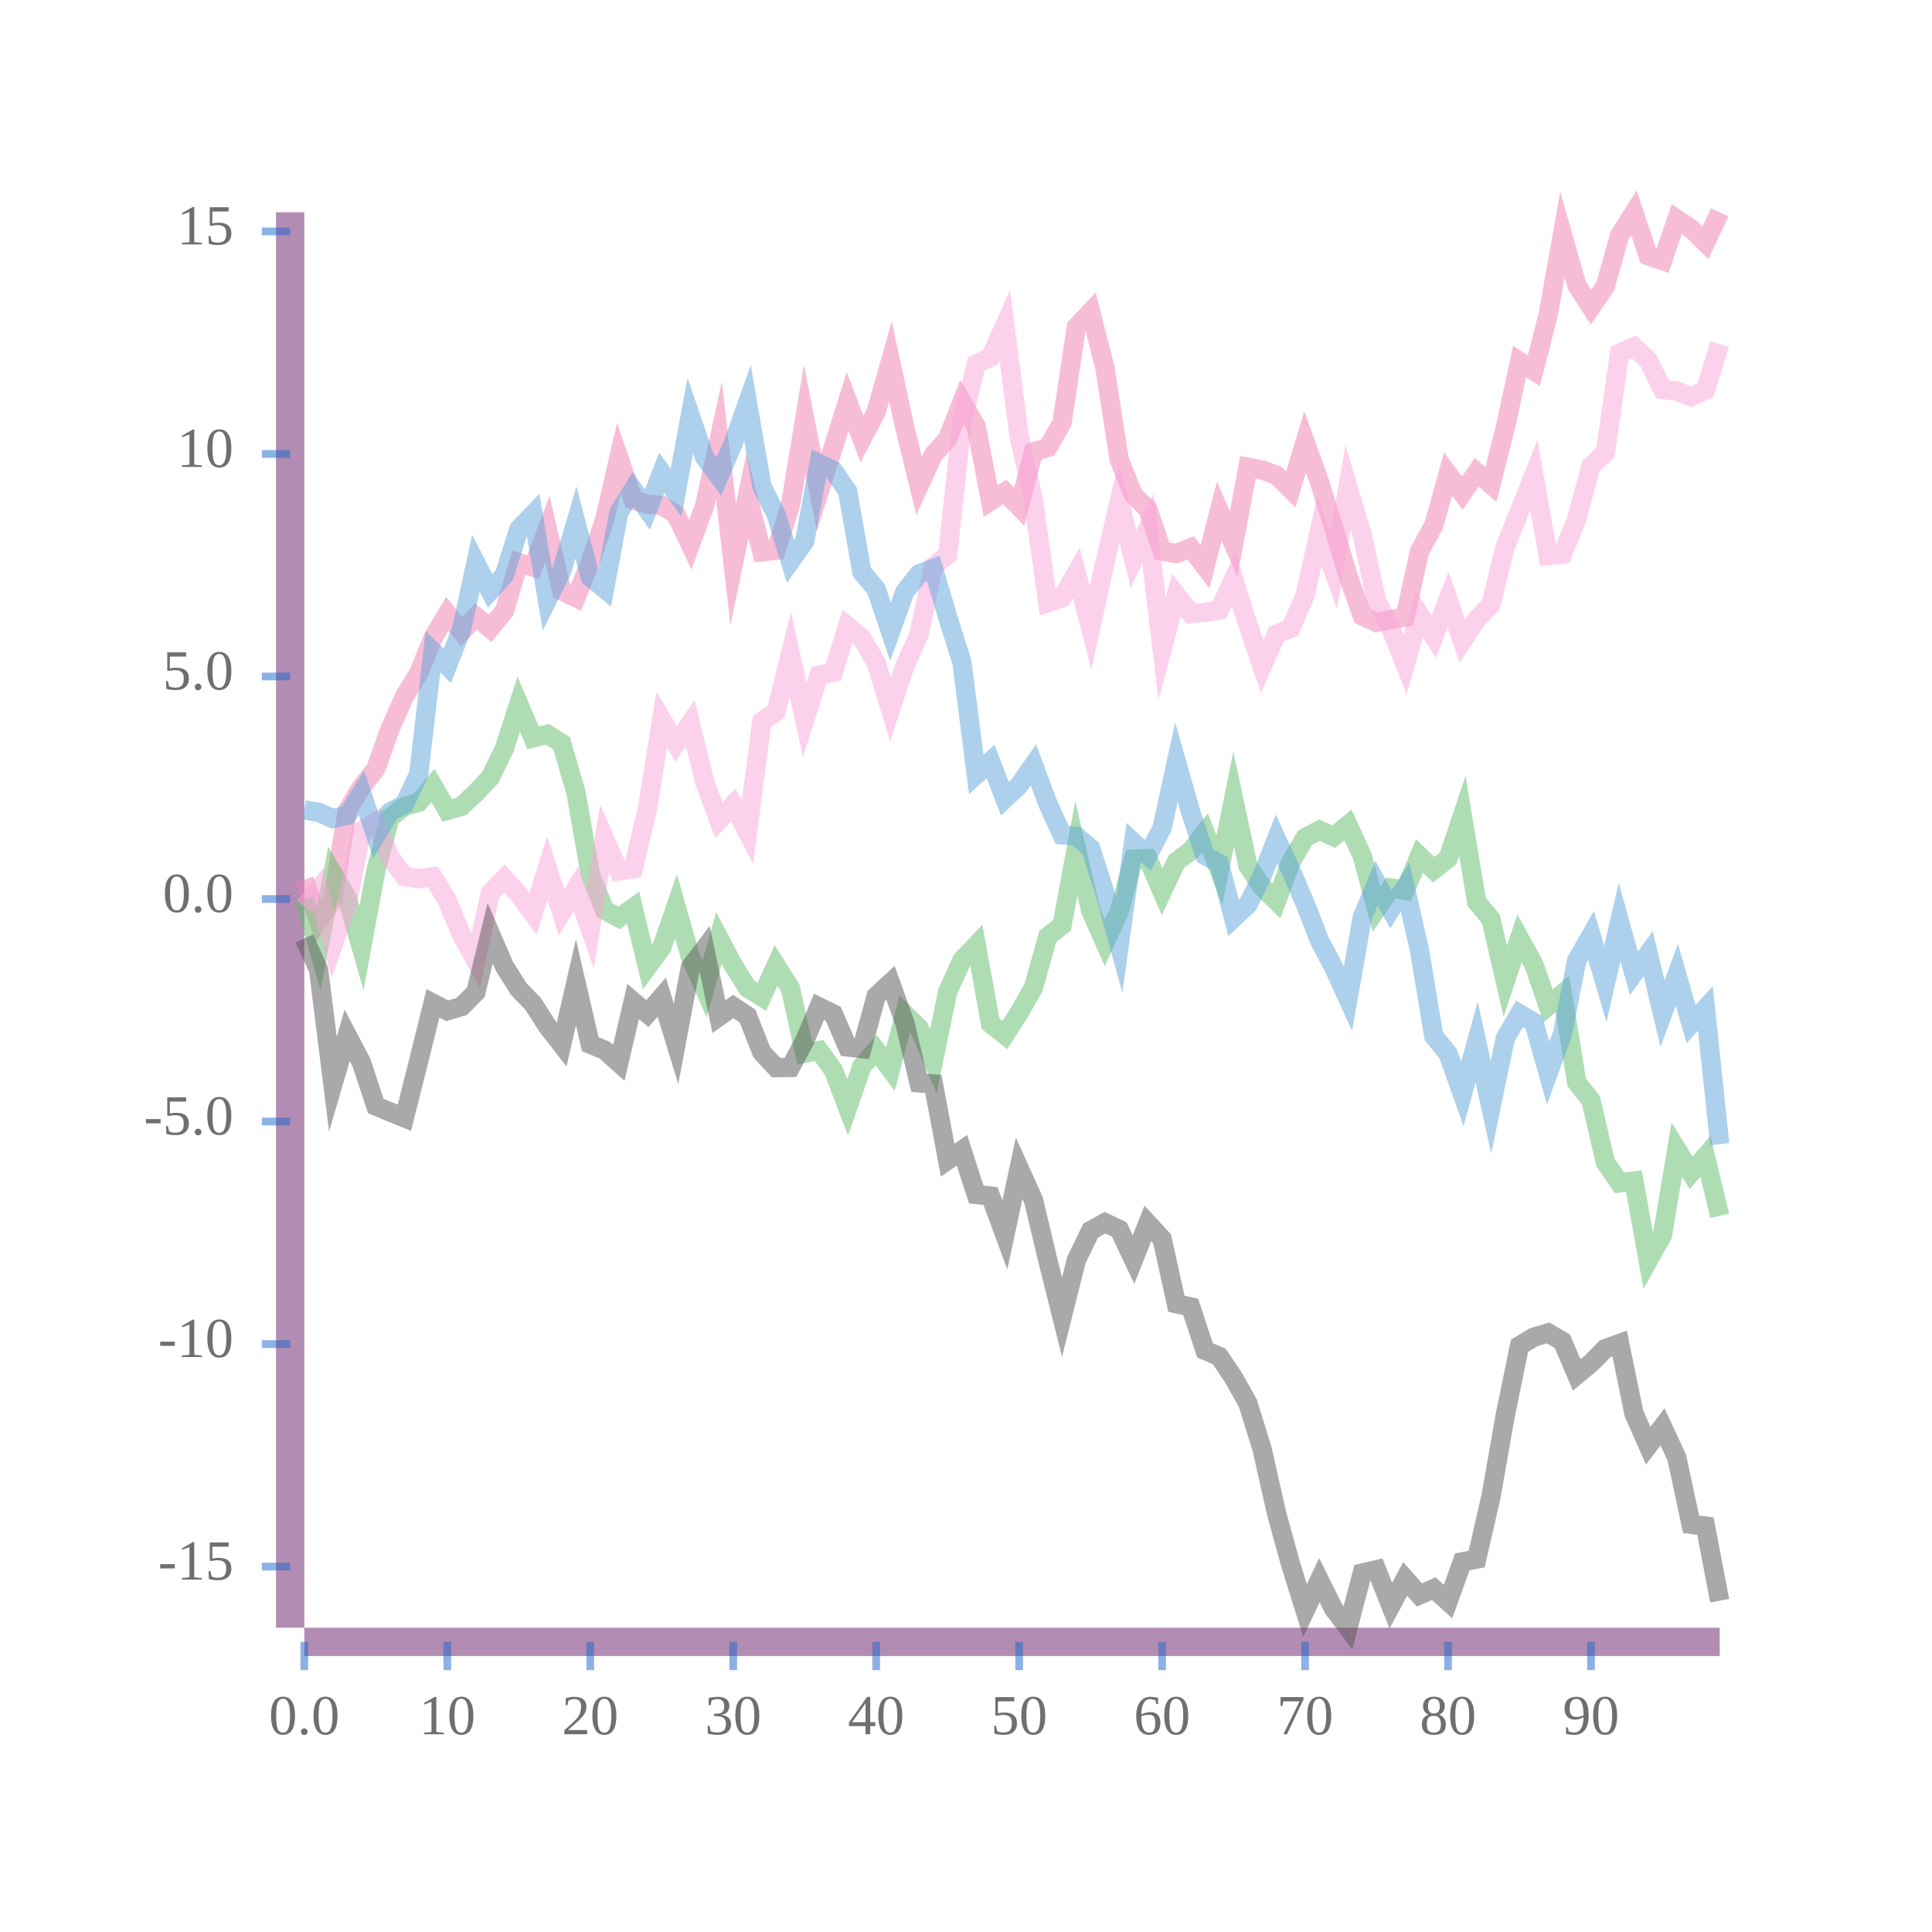
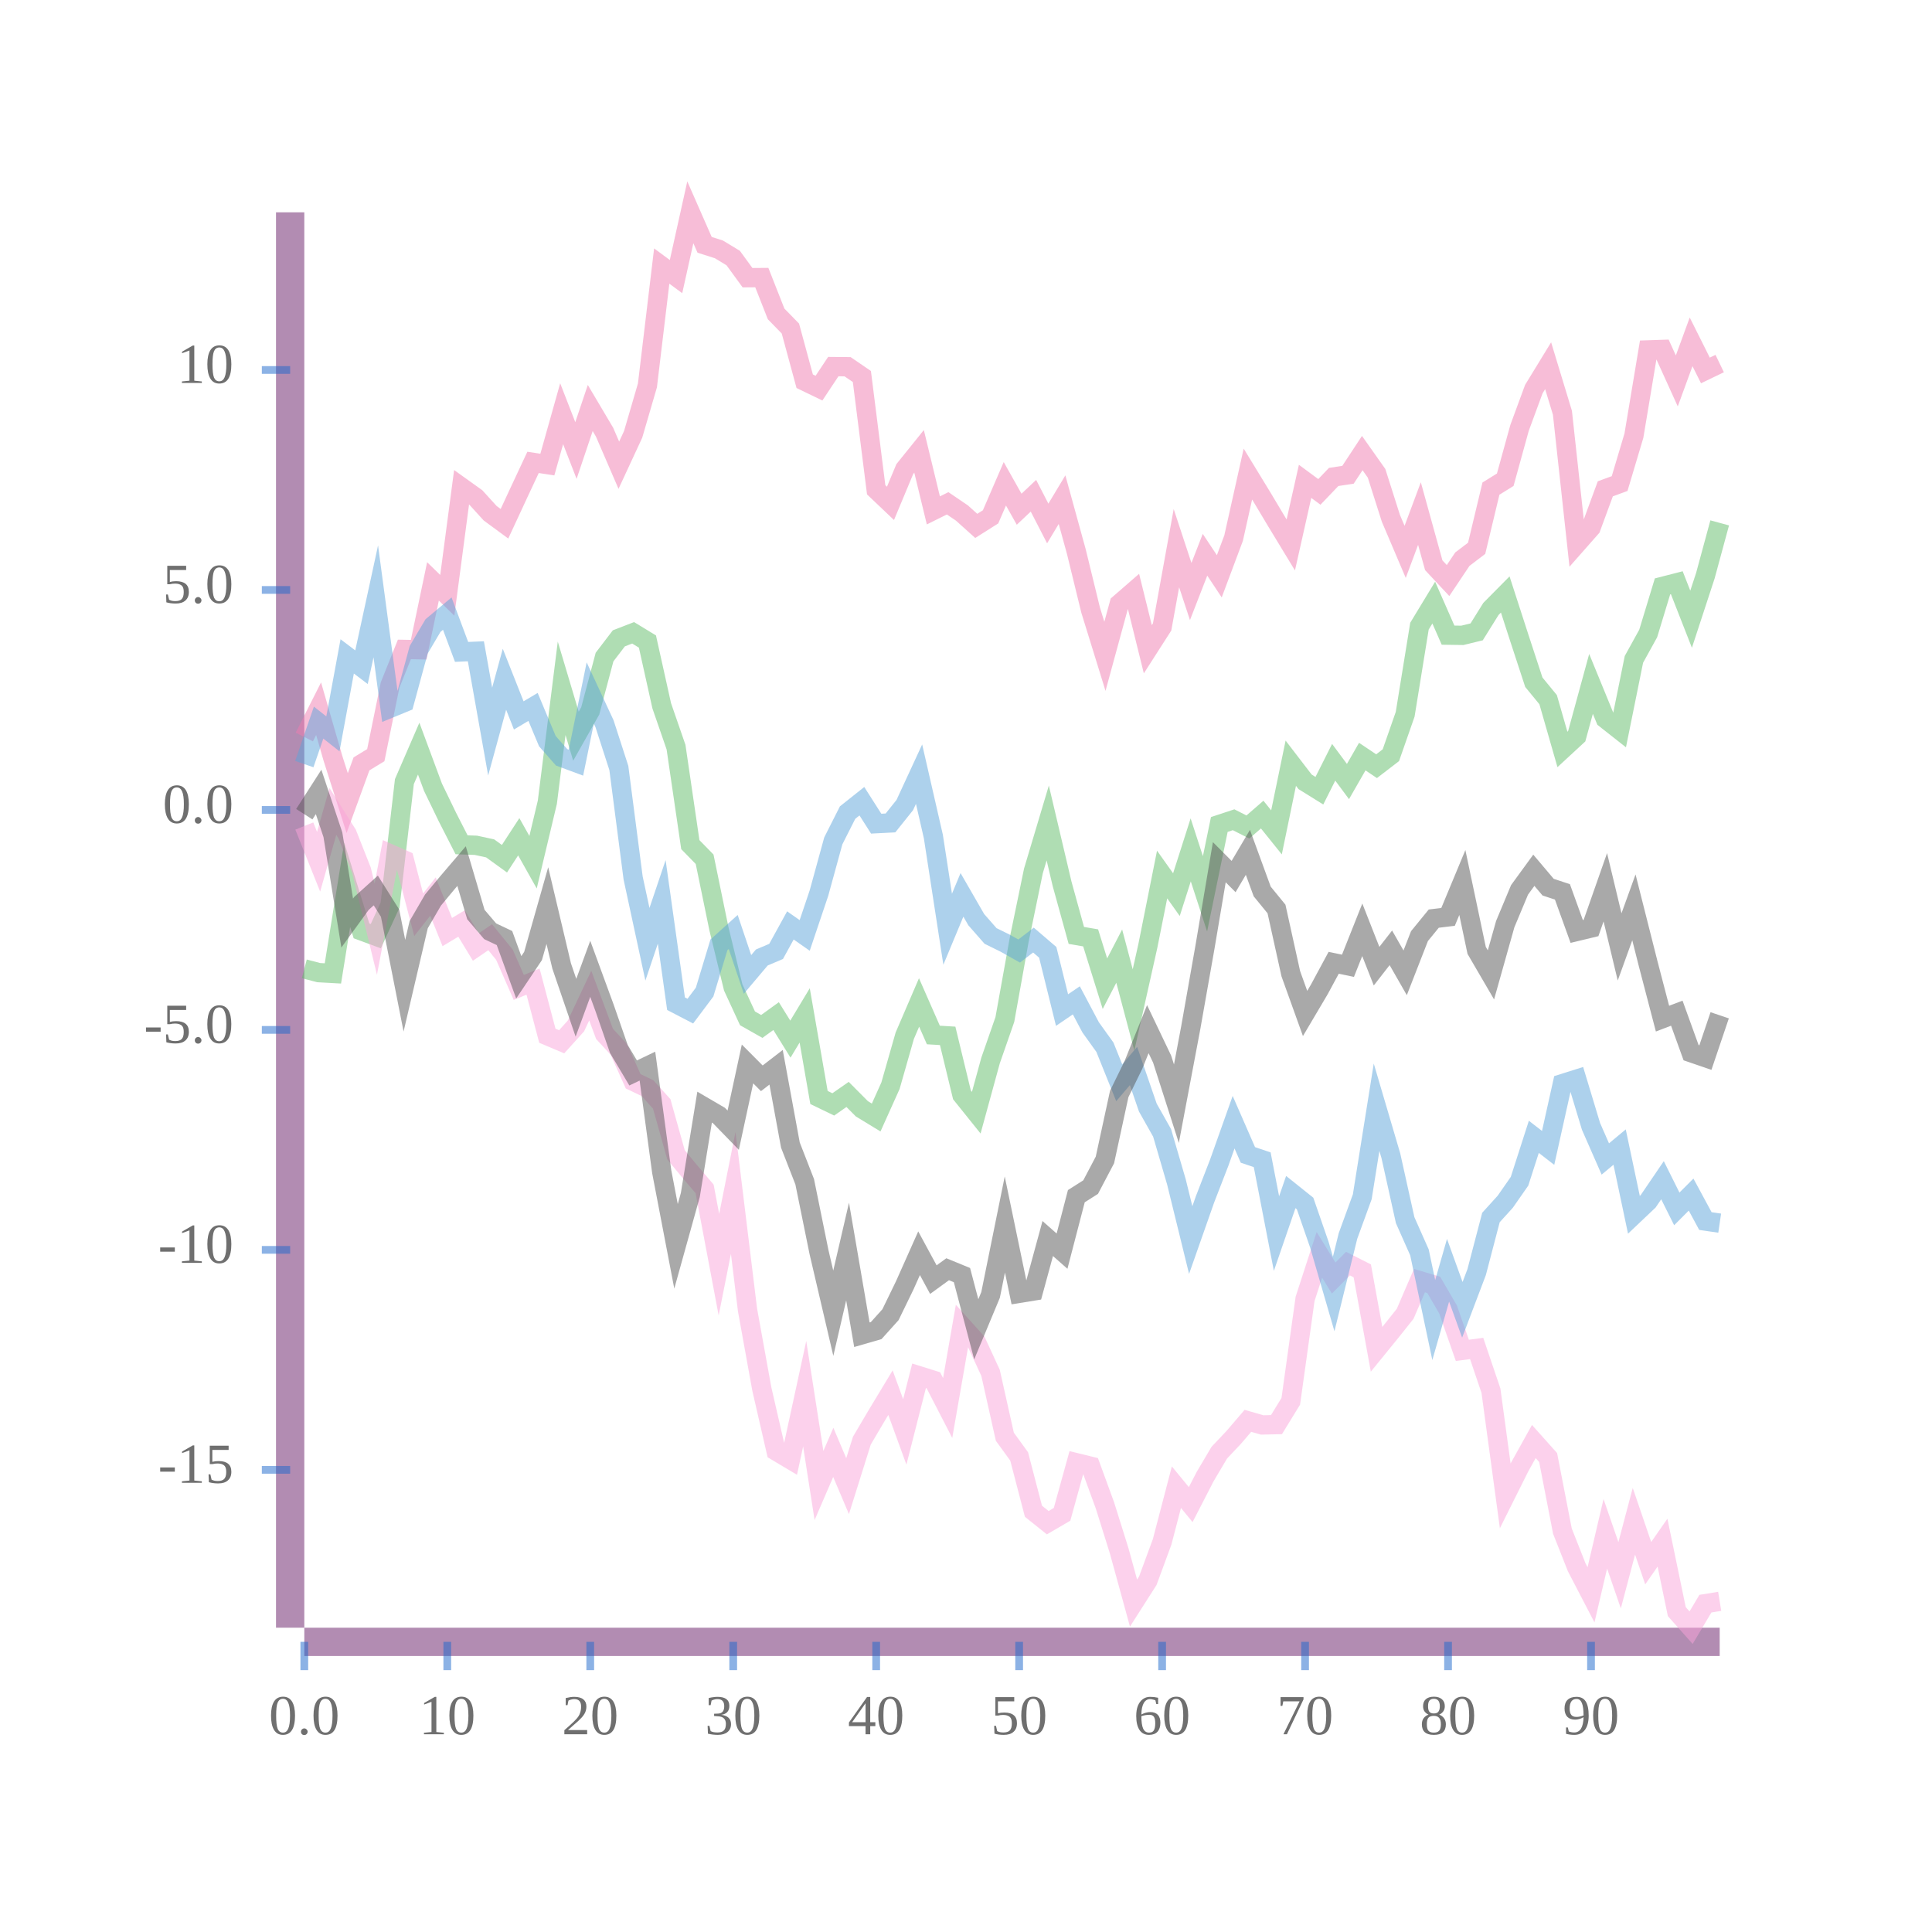
<svg xmlns="http://www.w3.org/2000/svg" height="200" stroke-opacity="1" viewBox="0 0 200 200" font-size="1" width="200" stroke="rgb(0,0,0)" version="1.1">
  <defs />
  <g stroke-linejoin="miter" stroke-opacity="0.0" fill-opacity="0.5" stroke="rgb(0,0,0)" stroke-width="0.0" fill="rgb(102,26,102)" stroke-linecap="butt" stroke-miterlimit="10.0">
    <path d="M 31.502,168.498 l -0,-146.52 h -2.93 l -0,146.52 Z" />
  </g>
  <g stroke-linejoin="miter" stroke-opacity="1.0" fill-opacity="0.7" font-size="5.861px" stroke="rgb(0,0,0)" stroke-width="0.8" fill="rgb(51,51,51)" stroke-linecap="butt" stroke-miterlimit="10.0">
-     <text dominant-baseline="middle" transform="matrix(1,0,0,1,24.1758,23.9578)" stroke="none" text-anchor="end">15</text>
+     <text dominant-baseline="middle" transform="matrix(1,0,0,1,24.1758,38.2997)" stroke="none" text-anchor="end">10</text>
  </g>
  <g stroke-linejoin="miter" stroke-opacity="0.5" fill-opacity="0.0" stroke="rgb(26,102,204)" stroke-width="0.8" fill="rgb(0,0,0)" stroke-linecap="butt" stroke-miterlimit="10.0">
-     <path d="M 27.106,23.958 h 2.93 " />
+     <path d="M 27.106,38.3 h 2.93 " />
  </g>
  <g stroke-linejoin="miter" stroke-opacity="1.0" fill-opacity="0.7" font-size="5.861px" stroke="rgb(0,0,0)" stroke-width="0.8" fill="rgb(51,51,51)" stroke-linecap="butt" stroke-miterlimit="10.0">
-     <text dominant-baseline="middle" transform="matrix(1,0,0,1,24.1758,46.9936)" stroke="none" text-anchor="end">10</text>
+     <text dominant-baseline="middle" transform="matrix(1,0,0,1,24.1758,61.0711)" stroke="none" text-anchor="end">5.0</text>
  </g>
  <g stroke-linejoin="miter" stroke-opacity="0.5" fill-opacity="0.0" stroke="rgb(26,102,204)" stroke-width="0.8" fill="rgb(0,0,0)" stroke-linecap="butt" stroke-miterlimit="10.0">
-     <path d="M 27.106,46.994 h 2.93 " />
+     <path d="M 27.106,61.071 h 2.93 " />
  </g>
  <g stroke-linejoin="miter" stroke-opacity="1.0" fill-opacity="0.7" font-size="5.861px" stroke="rgb(0,0,0)" stroke-width="0.8" fill="rgb(51,51,51)" stroke-linecap="butt" stroke-miterlimit="10.0">
-     <text dominant-baseline="middle" transform="matrix(1,0,0,1,24.1758,70.0295)" stroke="none" text-anchor="end">5.0</text>
+     <text dominant-baseline="middle" transform="matrix(1,0,0,1,24.1758,83.8425)" stroke="none" text-anchor="end">0.0</text>
  </g>
  <g stroke-linejoin="miter" stroke-opacity="0.5" fill-opacity="0.0" stroke="rgb(26,102,204)" stroke-width="0.8" fill="rgb(0,0,0)" stroke-linecap="butt" stroke-miterlimit="10.0">
-     <path d="M 27.106,70.029 h 2.93 " />
+     <path d="M 27.106,83.843 h 2.93 " />
  </g>
  <g stroke-linejoin="miter" stroke-opacity="1.0" fill-opacity="0.7" font-size="5.861px" stroke="rgb(0,0,0)" stroke-width="0.8" fill="rgb(51,51,51)" stroke-linecap="butt" stroke-miterlimit="10.0">
-     <text dominant-baseline="middle" transform="matrix(1,0,0,1,24.1758,93.0653)" stroke="none" text-anchor="end">0.0</text>
+     <text dominant-baseline="middle" transform="matrix(1,0,0,1,24.1758,106.614)" stroke="none" text-anchor="end">-5.0</text>
  </g>
  <g stroke-linejoin="miter" stroke-opacity="0.5" fill-opacity="0.0" stroke="rgb(26,102,204)" stroke-width="0.8" fill="rgb(0,0,0)" stroke-linecap="butt" stroke-miterlimit="10.0">
-     <path d="M 27.106,93.065 h 2.93 " />
+     <path d="M 27.106,106.614 h 2.93 " />
  </g>
  <g stroke-linejoin="miter" stroke-opacity="1.0" fill-opacity="0.7" font-size="5.861px" stroke="rgb(0,0,0)" stroke-width="0.8" fill="rgb(51,51,51)" stroke-linecap="butt" stroke-miterlimit="10.0">
-     <text dominant-baseline="middle" transform="matrix(1,0,0,1,24.1758,116.1011)" stroke="none" text-anchor="end">-5.0</text>
+     <text dominant-baseline="middle" transform="matrix(1,0,0,1,24.1758,129.3854)" stroke="none" text-anchor="end">-10</text>
  </g>
  <g stroke-linejoin="miter" stroke-opacity="0.5" fill-opacity="0.0" stroke="rgb(26,102,204)" stroke-width="0.8" fill="rgb(0,0,0)" stroke-linecap="butt" stroke-miterlimit="10.0">
-     <path d="M 27.106,116.101 h 2.93 " />
+     <path d="M 27.106,129.385 h 2.93 " />
  </g>
  <g stroke-linejoin="miter" stroke-opacity="1.0" fill-opacity="0.7" font-size="5.861px" stroke="rgb(0,0,0)" stroke-width="0.8" fill="rgb(51,51,51)" stroke-linecap="butt" stroke-miterlimit="10.0">
-     <text dominant-baseline="middle" transform="matrix(1,0,0,1,24.1758,139.1369)" stroke="none" text-anchor="end">-10</text>
+     <text dominant-baseline="middle" transform="matrix(1,0,0,1,24.1758,152.1568)" stroke="none" text-anchor="end">-15</text>
  </g>
  <g stroke-linejoin="miter" stroke-opacity="0.5" fill-opacity="0.0" stroke="rgb(26,102,204)" stroke-width="0.8" fill="rgb(0,0,0)" stroke-linecap="butt" stroke-miterlimit="10.0">
-     <path d="M 27.106,139.137 h 2.93 " />
-   </g>
-   <g stroke-linejoin="miter" stroke-opacity="1.0" fill-opacity="0.7" font-size="5.861px" stroke="rgb(0,0,0)" stroke-width="0.8" fill="rgb(51,51,51)" stroke-linecap="butt" stroke-miterlimit="10.0">
-     <text dominant-baseline="middle" transform="matrix(1,0,0,1,24.1758,162.1727)" stroke="none" text-anchor="end">-15</text>
-   </g>
-   <g stroke-linejoin="miter" stroke-opacity="0.5" fill-opacity="0.0" stroke="rgb(26,102,204)" stroke-width="0.8" fill="rgb(0,0,0)" stroke-linecap="butt" stroke-miterlimit="10.0">
-     <path d="M 27.106,162.173 h 2.93 " />
+     <path d="M 27.106,152.157 h 2.93 " />
  </g>
  <g stroke-linejoin="miter" stroke-opacity="0.0" fill-opacity="0.5" stroke="rgb(0,0,0)" stroke-width="0.0" fill="rgb(102,26,102)" stroke-linecap="butt" stroke-miterlimit="10.0">
    <path d="M 178.022,171.429 l -0,-2.93 h -146.52 l -0,2.93 Z" />
  </g>
  <g stroke-linejoin="miter" stroke-opacity="1.0" fill-opacity="0.7" font-size="5.861px" stroke="rgb(0,0,0)" stroke-width="0.8" fill="rgb(51,51,51)" stroke-linecap="butt" stroke-miterlimit="10.0">
    <text dominant-baseline="text-before-edge" transform="matrix(1,0,0,1,164.702,175.8242)" stroke="none" text-anchor="middle">90</text>
  </g>
  <g stroke-linejoin="miter" stroke-opacity="0.5" fill-opacity="0.0" stroke="rgb(26,102,204)" stroke-width="0.8" fill="rgb(0,0,0)" stroke-linecap="butt" stroke-miterlimit="10.0">
    <path d="M 164.702,169.963 v 2.93 " />
  </g>
  <g stroke-linejoin="miter" stroke-opacity="1.0" fill-opacity="0.7" font-size="5.861px" stroke="rgb(0,0,0)" stroke-width="0.8" fill="rgb(51,51,51)" stroke-linecap="butt" stroke-miterlimit="10.0">
    <text dominant-baseline="text-before-edge" transform="matrix(1,0,0,1,149.9019,175.8242)" stroke="none" text-anchor="middle">80</text>
  </g>
  <g stroke-linejoin="miter" stroke-opacity="0.5" fill-opacity="0.0" stroke="rgb(26,102,204)" stroke-width="0.8" fill="rgb(0,0,0)" stroke-linecap="butt" stroke-miterlimit="10.0">
    <path d="M 149.902,169.963 v 2.93 " />
  </g>
  <g stroke-linejoin="miter" stroke-opacity="1.0" fill-opacity="0.7" font-size="5.861px" stroke="rgb(0,0,0)" stroke-width="0.8" fill="rgb(51,51,51)" stroke-linecap="butt" stroke-miterlimit="10.0">
    <text dominant-baseline="text-before-edge" transform="matrix(1,0,0,1,135.1019,175.8242)" stroke="none" text-anchor="middle">70</text>
  </g>
  <g stroke-linejoin="miter" stroke-opacity="0.5" fill-opacity="0.0" stroke="rgb(26,102,204)" stroke-width="0.8" fill="rgb(0,0,0)" stroke-linecap="butt" stroke-miterlimit="10.0">
    <path d="M 135.102,169.963 v 2.93 " />
  </g>
  <g stroke-linejoin="miter" stroke-opacity="1.0" fill-opacity="0.7" font-size="5.861px" stroke="rgb(0,0,0)" stroke-width="0.8" fill="rgb(51,51,51)" stroke-linecap="butt" stroke-miterlimit="10.0">
    <text dominant-baseline="text-before-edge" transform="matrix(1,0,0,1,120.3019,175.8242)" stroke="none" text-anchor="middle">60</text>
  </g>
  <g stroke-linejoin="miter" stroke-opacity="0.5" fill-opacity="0.0" stroke="rgb(26,102,204)" stroke-width="0.8" fill="rgb(0,0,0)" stroke-linecap="butt" stroke-miterlimit="10.0">
    <path d="M 120.302,169.963 v 2.93 " />
  </g>
  <g stroke-linejoin="miter" stroke-opacity="1.0" fill-opacity="0.7" font-size="5.861px" stroke="rgb(0,0,0)" stroke-width="0.8" fill="rgb(51,51,51)" stroke-linecap="butt" stroke-miterlimit="10.0">
    <text dominant-baseline="text-before-edge" transform="matrix(1,0,0,1,105.5019,175.8242)" stroke="none" text-anchor="middle">50</text>
  </g>
  <g stroke-linejoin="miter" stroke-opacity="0.5" fill-opacity="0.0" stroke="rgb(26,102,204)" stroke-width="0.8" fill="rgb(0,0,0)" stroke-linecap="butt" stroke-miterlimit="10.0">
    <path d="M 105.502,169.963 v 2.93 " />
  </g>
  <g stroke-linejoin="miter" stroke-opacity="1.0" fill-opacity="0.7" font-size="5.861px" stroke="rgb(0,0,0)" stroke-width="0.8" fill="rgb(51,51,51)" stroke-linecap="butt" stroke-miterlimit="10.0">
    <text dominant-baseline="text-before-edge" transform="matrix(1,0,0,1,90.7019,175.8242)" stroke="none" text-anchor="middle">40</text>
  </g>
  <g stroke-linejoin="miter" stroke-opacity="0.5" fill-opacity="0.0" stroke="rgb(26,102,204)" stroke-width="0.8" fill="rgb(0,0,0)" stroke-linecap="butt" stroke-miterlimit="10.0">
    <path d="M 90.702,169.963 v 2.93 " />
  </g>
  <g stroke-linejoin="miter" stroke-opacity="1.0" fill-opacity="0.7" font-size="5.861px" stroke="rgb(0,0,0)" stroke-width="0.8" fill="rgb(51,51,51)" stroke-linecap="butt" stroke-miterlimit="10.0">
    <text dominant-baseline="text-before-edge" transform="matrix(1,0,0,1,75.9019,175.8242)" stroke="none" text-anchor="middle">30</text>
  </g>
  <g stroke-linejoin="miter" stroke-opacity="0.5" fill-opacity="0.0" stroke="rgb(26,102,204)" stroke-width="0.8" fill="rgb(0,0,0)" stroke-linecap="butt" stroke-miterlimit="10.0">
    <path d="M 75.902,169.963 v 2.93 " />
  </g>
  <g stroke-linejoin="miter" stroke-opacity="1.0" fill-opacity="0.7" font-size="5.861px" stroke="rgb(0,0,0)" stroke-width="0.8" fill="rgb(51,51,51)" stroke-linecap="butt" stroke-miterlimit="10.0">
    <text dominant-baseline="text-before-edge" transform="matrix(1,0,0,1,61.1019,175.8242)" stroke="none" text-anchor="middle">20</text>
  </g>
  <g stroke-linejoin="miter" stroke-opacity="0.5" fill-opacity="0.0" stroke="rgb(26,102,204)" stroke-width="0.8" fill="rgb(0,0,0)" stroke-linecap="butt" stroke-miterlimit="10.0">
    <path d="M 61.102,169.963 v 2.93 " />
  </g>
  <g stroke-linejoin="miter" stroke-opacity="1.0" fill-opacity="0.7" font-size="5.861px" stroke="rgb(0,0,0)" stroke-width="0.8" fill="rgb(51,51,51)" stroke-linecap="butt" stroke-miterlimit="10.0">
    <text dominant-baseline="text-before-edge" transform="matrix(1,0,0,1,46.3018,175.8242)" stroke="none" text-anchor="middle">10</text>
  </g>
  <g stroke-linejoin="miter" stroke-opacity="0.5" fill-opacity="0.0" stroke="rgb(26,102,204)" stroke-width="0.8" fill="rgb(0,0,0)" stroke-linecap="butt" stroke-miterlimit="10.0">
    <path d="M 46.302,169.963 v 2.93 " />
  </g>
  <g stroke-linejoin="miter" stroke-opacity="1.0" fill-opacity="0.7" font-size="5.861px" stroke="rgb(0,0,0)" stroke-width="0.8" fill="rgb(51,51,51)" stroke-linecap="butt" stroke-miterlimit="10.0">
    <text dominant-baseline="text-before-edge" transform="matrix(1,0,0,1,31.5018,175.8242)" stroke="none" text-anchor="middle">0.0</text>
  </g>
  <g stroke-linejoin="miter" stroke-opacity="0.5" fill-opacity="0.0" stroke="rgb(26,102,204)" stroke-width="0.8" fill="rgb(0,0,0)" stroke-linecap="butt" stroke-miterlimit="10.0">
    <path d="M 31.502,169.963 v 2.93 " />
  </g>
  <g stroke-linejoin="miter" stroke-opacity="0.5" fill-opacity="0.0" stroke="rgb(241,124,176)" stroke-width="2" fill="rgb(0,0,0)" stroke-linecap="butt" stroke-miterlimit="10.0">
-     <path d="M 31.502,91.058 l 1.48,4.258 l 1.48,-2.201 l 1.48,-9.196 l 1.48,-2.459 l 1.48,-1.872 l 1.48,-4.133 l 1.48,-3.361 l 1.48,-2.402 l 1.48,-3.656 l 1.48,-2.496 l 1.48,1.863 l 1.48,-1.587 l 1.48,1.232 l 1.48,-1.811 l 1.48,-4.988 l 1.48,0.456 l 1.48,-3.944 l 1.48,6.397 l 1.48,0.712 l 1.48,-3.668 l 1.48,-4.366 l 1.48,-6.426 l 1.48,4.333 l 1.48,0.464 l 1.48,0.101 l 1.48,0.939 l 1.48,3.136 l 1.48,-4.032 l 1.48,-6.773 l 1.48,12.862 l 1.48,-7.126 l 1.48,5.807 l 1.48,-0.15 l 1.48,-4.651 l 1.48,-8.947 l 1.48,7.585 l 1.48,-4.69 l 1.48,-4.717 l 1.48,3.875 l 1.48,-2.798 l 1.48,-5.228 l 1.48,6.856 l 1.48,6.034 l 1.48,-3.212 l 1.48,-1.671 l 1.48,-3.8 l 1.48,2.549 l 1.48,7.713 l 1.48,-0.939 l 1.48,1.536 l 1.48,-5.672 l 1.48,-0.467 l 1.48,-2.574 l 1.48,-9.902 l 1.48,-1.566 l 1.48,5.809 l 1.48,9.503 l 1.48,3.674 l 1.48,1.419 l 1.48,4.361 l 1.48,0.255 l 1.48,-0.591 l 1.48,1.943 l 1.48,-5.737 l 1.48,3.407 l 1.48,-7.962 l 1.48,0.287 l 1.48,0.555 l 1.48,1.454 l 1.48,-4.91 l 1.48,4.102 l 1.48,4.767 l 1.48,4.963 l 1.48,4.174 l 1.48,0.672 l 1.48,-0.3 l 1.48,-0.262 l 1.48,-6.787 l 1.48,-2.704 l 1.48,-5.303 l 1.48,1.988 l 1.48,-2.173 l 1.48,1.264 l 1.48,-5.848 l 1.48,-6.88 l 1.48,0.96 l 1.48,-5.8 l 1.48,-8.295 l 1.48,5.209 l 1.48,2.308 l 1.48,-2.164 l 1.48,-5.285 l 1.48,-2.334 l 1.48,4.446 l 1.48,0.513 l 1.48,-4.295 l 1.48,0.991 l 1.48,1.443 l 1.48,-3.144 " />
+     <path d="M 31.502,76.296 l 1.48,-2.93 l 1.48,5.119 l 1.48,4.656 l 1.48,-4.065 l 1.48,-0.901 l 1.48,-7.263 l 1.48,-3.683 l 1.48,0.029 l 1.48,-7.073 l 1.48,1.442 l 1.48,-11.185 l 1.48,1.06 l 1.48,1.628 l 1.48,1.089 l 1.48,-3.19 l 1.48,-3.163 l 1.48,0.225 l 1.48,-5.262 l 1.48,3.808 l 1.48,-4.4 l 1.48,2.497 l 1.48,3.425 l 1.48,-3.192 l 1.48,-5.07 l 1.48,-12.356 l 1.48,1.093 l 1.48,-6.658 l 1.48,3.369 l 1.48,0.471 l 1.48,0.898 l 1.48,2.032 l 1.48,-0.011 l 1.48,3.759 l 1.48,1.518 l 1.48,5.452 l 1.48,0.716 l 1.48,-2.23 l 1.48,0.013 l 1.48,1.012 l 1.48,11.727 l 1.48,1.406 l 1.48,-3.546 l 1.48,-1.837 l 1.48,6.112 l 1.48,-0.734 l 1.48,1.006 l 1.48,1.332 l 1.48,-0.935 l 1.48,-3.424 l 1.48,2.634 l 1.48,-1.398 l 1.48,2.872 l 1.48,-2.465 l 1.48,5.377 l 1.48,6.058 l 1.48,4.782 l 1.48,-5.428 l 1.48,-1.286 l 1.48,5.982 l 1.48,-2.309 l 1.48,-8.155 l 1.48,4.489 l 1.48,-3.807 l 1.48,2.23 l 1.48,-3.954 l 1.48,-6.63 l 1.48,2.426 l 1.48,2.477 l 1.48,2.437 l 1.48,-6.585 l 1.48,1.092 l 1.48,-1.548 l 1.48,-0.222 l 1.48,-2.249 l 1.48,2.095 l 1.48,4.654 l 1.48,3.479 l 1.48,-3.966 l 1.48,5.35 l 1.48,1.584 l 1.48,-2.212 l 1.48,-1.126 l 1.48,-6.179 l 1.48,-0.918 l 1.48,-5.364 l 1.48,-4.02 l 1.48,-2.421 l 1.48,4.87 l 1.48,13.576 l 1.48,-1.678 l 1.48,-4.024 l 1.48,-0.544 l 1.48,-4.958 l 1.48,-8.877 l 1.48,-0.049 l 1.48,3.259 l 1.48,-4.044 l 1.48,2.959 l 1.48,-0.713 " />
  </g>
  <g stroke-linejoin="miter" stroke-opacity="0.5" fill-opacity="0.0" stroke="rgb(96,189,104)" stroke-width="2" fill="rgb(0,0,0)" stroke-linecap="butt" stroke-miterlimit="10.0">
-     <path d="M 31.502,93.099 l 1.48,5.105 l 1.48,-7.761 l 1.48,2.533 l 1.48,5.17 l 1.48,-7.993 l 1.48,-5.514 l 1.48,-1.159 l 1.48,-0.42 l 1.48,-1.74 l 1.48,2.571 l 1.48,-0.433 l 1.48,-1.391 l 1.48,-1.561 l 1.48,-3.039 l 1.48,-4.577 l 1.48,3.495 l 1.48,-0.372 l 1.48,0.946 l 1.48,5.085 l 1.48,8.423 l 1.48,3.736 l 1.48,0.814 l 1.48,-1.04 l 1.48,6.119 l 1.48,-2 l 1.48,-4.275 l 1.48,5.21 l 1.48,3.341 l 1.48,-5.266 l 1.48,2.8 l 1.48,2.368 l 1.48,0.92 l 1.48,-3.249 l 1.48,2.359 l 1.48,6.723 l 1.48,-0.28 l 1.48,2.022 l 1.48,3.878 l 1.48,-4.265 l 1.48,-1.671 l 1.48,1.966 l 1.48,-5.705 l 1.48,1.451 l 1.48,3.444 l 1.48,-7.199 l 1.48,-3.271 l 1.48,-1.56 l 1.48,8.132 l 1.48,1.173 l 1.48,-2.305 l 1.48,-2.59 l 1.48,-5.298 l 1.48,-1.162 l 1.48,-7.962 l 1.48,6.415 l 1.48,3.342 l 1.48,-3.223 l 1.48,-5.417 l 1.48,-0.061 l 1.48,3.433 l 1.48,-3.126 l 1.48,-1.108 l 1.48,-1.896 l 1.48,3.899 l 1.48,-7.362 l 1.48,6.896 l 1.48,2.205 l 1.48,1.462 l 1.48,-4.03 l 1.48,-2.528 l 1.48,-0.782 l 1.48,0.669 l 1.48,-1.215 l 1.48,3.22 l 1.48,5.491 l 1.48,-2.182 l 1.48,0.234 l 1.48,-3.553 l 1.48,1.429 l 1.48,-1.17 l 1.48,-4.423 l 1.48,8.914 l 1.48,1.784 l 1.48,6.427 l 1.48,-4.423 l 1.48,2.683 l 1.48,4.305 l 1.48,-1.26 l 1.48,9.164 l 1.48,1.903 l 1.48,6.374 l 1.48,2.139 l 1.48,-0.192 l 1.48,8.231 l 1.48,-2.651 l 1.48,-8.855 l 1.48,2.422 l 1.48,-1.708 l 1.48,6.156 " />
+     <path d="M 31.502,100.296 l 1.48,0.39 l 1.48,0.082 l 1.48,-9.189 l 1.48,4.785 l 1.48,0.548 l 1.48,-3.216 l 1.48,-12.782 l 1.48,-3.416 l 1.48,3.993 l 1.48,3.06 l 1.48,2.901 l 1.48,0.052 l 1.48,0.32 l 1.48,1.071 l 1.48,-2.273 l 1.48,2.634 l 1.48,-6.211 l 1.48,-11.792 l 1.48,4.958 l 1.48,-2.619 l 1.48,-5.572 l 1.48,-1.938 l 1.48,-0.574 l 1.48,0.902 l 1.48,6.654 l 1.48,4.277 l 1.48,10.094 l 1.48,1.515 l 1.48,7.189 l 1.48,6.074 l 1.48,3.207 l 1.48,0.837 l 1.48,-1.071 l 1.48,2.385 l 1.48,-2.458 l 1.48,8.499 l 1.48,0.715 l 1.48,-1.032 l 1.48,1.488 l 1.48,0.902 l 1.48,-3.291 l 1.48,-5.181 l 1.48,-3.439 l 1.48,3.368 l 1.48,0.089 l 1.48,6.112 l 1.48,1.844 l 1.48,-5.402 l 1.48,-4.244 l 1.48,-8.23 l 1.48,-7.164 l 1.48,-4.952 l 1.48,6.279 l 1.48,5.361 l 1.48,0.253 l 1.48,4.744 l 1.48,-2.855 l 1.48,5.572 l 1.48,-6.611 l 1.48,-7.409 l 1.48,2.084 l 1.48,-4.635 l 1.48,4.553 l 1.48,-7.181 l 1.48,-0.489 l 1.48,0.75 l 1.48,-1.284 l 1.48,1.84 l 1.48,-7.161 l 1.48,1.928 l 1.48,0.92 l 1.48,-2.944 l 1.48,1.995 l 1.48,-2.582 l 1.48,0.993 l 1.48,-1.136 l 1.48,-4.236 l 1.48,-9.124 l 1.48,-2.44 l 1.48,3.37 l 1.48,0.021 l 1.48,-0.361 l 1.48,-2.374 l 1.48,-1.496 l 1.48,4.57 l 1.48,4.514 l 1.48,1.804 l 1.48,5.152 l 1.48,-1.367 l 1.48,-5.417 l 1.48,3.61 l 1.48,1.165 l 1.48,-7.312 l 1.48,-2.682 l 1.48,-4.872 l 1.48,-0.38 l 1.48,3.777 l 1.48,-4.518 l 1.48,-5.455 " />
  </g>
  <g stroke-linejoin="miter" stroke-opacity="0.5" fill-opacity="0.0" stroke="rgb(250,165,218)" stroke-width="2" fill="rgb(0,0,0)" stroke-linecap="butt" stroke-miterlimit="10.0">
-     <path d="M 31.502,93.891 l 1.48,-1.839 l 1.48,5.772 l 1.48,-4.251 l 1.48,-7.59 l 1.48,-0.9 l 1.48,3.659 l 1.48,1.985 l 1.48,0.235 l 1.48,-0.189 l 1.48,2.466 l 1.48,3.537 l 1.48,2.671 l 1.48,-6.984 l 1.48,-1.516 l 1.48,1.633 l 1.48,2.009 l 1.48,-4.72 l 1.48,4.578 l 1.48,-2.452 l 1.48,4.195 l 1.48,-9.396 l 1.48,3.36 l 1.48,-0.207 l 1.48,-6.231 l 1.48,-9.229 l 1.48,2.516 l 1.48,-2.124 l 1.48,6.035 l 1.48,3.986 l 1.48,-1.588 l 1.48,2.842 l 1.48,-11.475 l 1.48,-0.992 l 1.48,-5.966 l 1.48,6.779 l 1.48,-4.617 l 1.48,-0.292 l 1.48,-4.776 l 1.48,1.233 l 1.48,2.566 l 1.48,4.839 l 1.48,-4.504 l 1.48,-3.276 l 1.48,-7.032 l 1.48,-1.201 l 1.48,-13.72 l 1.48,-6.025 l 1.48,-0.727 l 1.48,-3.296 l 1.48,11.506 l 1.48,6.584 l 1.48,10.629 l 1.48,-0.519 l 1.48,-2.558 l 1.48,5.692 l 1.48,-6.777 l 1.48,-6.292 l 1.48,5.931 l 1.48,-3.161 l 1.48,12.467 l 1.48,-5.576 l 1.48,1.923 l 1.48,-0.139 l 1.48,-0.22 l 1.48,-3.208 l 1.48,4.711 l 1.48,4.322 l 1.48,-3.347 l 1.48,-0.602 l 1.48,-3.406 l 1.48,-6.634 l 1.48,4.134 l 1.48,-8.681 l 1.48,4.967 l 1.48,6.819 l 1.48,2.851 l 1.48,3.7 l 1.48,-5.173 l 1.48,2.3 l 1.48,-3.826 l 1.48,4.279 l 1.48,-2.241 l 1.48,-1.544 l 1.48,-6.012 l 1.48,-3.654 l 1.48,-3.732 l 1.48,8.332 l 1.48,-0.15 l 1.48,-3.624 l 1.48,-5.503 l 1.48,-1.351 l 1.48,-10.333 l 1.48,-0.648 l 1.48,1.374 l 1.48,3.033 l 1.48,0.175 l 1.48,0.58 l 1.48,-0.692 l 1.48,-4.745 " />
+     <path d="M 31.502,85.511 l 1.48,3.696 l 1.48,-5.204 l 1.48,2.343 l 1.48,3.757 l 1.48,6.081 l 1.48,-7.794 l 1.48,0.649 l 1.48,5.658 l 1.48,-1.887 l 1.48,3.677 l 1.48,-0.889 l 1.48,2.437 l 1.48,-1.015 l 1.48,1.815 l 1.48,3.384 l 1.48,-0.603 l 1.48,5.603 l 1.48,0.626 l 1.48,-1.64 l 1.48,-3.141 l 1.48,3.965 l 1.48,1.597 l 1.48,3.308 l 1.48,0.706 l 1.48,1.638 l 1.48,5.272 l 1.48,1.787 l 1.48,1.738 l 1.48,7.846 l 1.48,-7.434 l 1.48,12.112 l 1.48,8.183 l 1.48,6.433 l 1.48,0.883 l 1.48,-6.819 l 1.48,9.501 l 1.48,-3.431 l 1.48,3.496 l 1.48,-4.714 l 1.48,-2.51 l 1.48,-2.453 l 1.48,4.063 l 1.48,-5.809 l 1.48,0.462 l 1.48,2.871 l 1.48,-8.489 l 1.48,1.643 l 1.48,3.21 l 1.48,6.611 l 1.48,2.039 l 1.48,5.675 l 1.48,1.184 l 1.48,-0.861 l 1.48,-5.345 l 1.48,0.362 l 1.48,4.049 l 1.48,4.727 l 1.48,5.389 l 1.48,-2.316 l 1.48,-4.016 l 1.48,-5.663 l 1.48,1.802 l 1.48,-2.876 l 1.48,-2.502 l 1.48,-1.565 l 1.48,-1.728 l 1.48,0.424 l 1.48,-0.033 l 1.48,-2.416 l 1.48,-10.601 l 1.48,-4.558 l 1.48,2.404 l 1.48,-1.496 l 1.48,0.748 l 1.48,8.123 l 1.48,-1.818 l 1.48,-1.858 l 1.48,-3.435 l 1.48,0.443 l 1.48,2.542 l 1.48,4.237 l 1.48,-0.199 l 1.48,4.369 l 1.48,10.892 l 1.48,-2.964 l 1.48,-2.663 l 1.48,1.657 l 1.48,7.621 l 1.48,3.745 l 1.48,2.847 l 1.48,-6.316 l 1.48,4.289 l 1.48,-5.589 l 1.48,4.341 l 1.48,-2.125 l 1.48,7.14 l 1.48,1.661 l 1.48,-2.485 l 1.48,-0.24 " />
  </g>
  <g stroke-linejoin="miter" stroke-opacity="0.5" fill-opacity="0.0" stroke="rgb(93,165,218)" stroke-width="2" fill="rgb(0,0,0)" stroke-linecap="butt" stroke-miterlimit="10.0">
-     <path d="M 31.502,83.846 l 1.48,0.247 l 1.48,0.643 l 1.48,-0.337 l 1.48,-2.327 l 1.48,4.427 l 1.48,-2.445 l 1.48,-0.788 l 1.48,-3.11 l 1.48,-12.698 l 1.48,1.472 l 1.48,-3.76 l 1.48,-6.884 l 1.48,2.878 l 1.48,-1.654 l 1.48,-4.728 l 1.48,-1.541 l 1.48,8.844 l 1.48,-2.974 l 1.48,-5.03 l 1.48,5.657 l 1.48,1.214 l 1.48,-7.909 l 1.48,-2.379 l 1.48,2.099 l 1.48,-3.824 l 1.48,2.07 l 1.48,-7.967 l 1.48,4.311 l 1.48,1.976 l 1.48,-3.434 l 1.48,-4.18 l 1.48,8.596 l 1.48,2.967 l 1.48,4.835 l 1.48,-2.09 l 1.48,-8.026 l 1.48,0.711 l 1.48,2.141 l 1.48,8.373 l 1.48,1.758 l 1.48,4.405 l 1.48,-4.111 l 1.48,-1.866 l 1.48,-0.56 l 1.48,5.019 l 1.48,4.71 l 1.48,11.603 l 1.48,-1.356 l 1.48,3.859 l 1.48,-1.39 l 1.48,-2.109 l 1.48,3.979 l 1.48,3.263 l 1.48,0.135 l 1.48,1.252 l 1.48,4.618 l 1.48,5.404 l 1.48,-10.634 l 1.48,1.347 l 1.48,-2.855 l 1.48,-6.819 l 1.48,5.201 l 1.48,4.483 l 1.48,0.832 l 1.48,5.641 l 1.48,-1.393 l 1.48,-2.999 l 1.48,-3.774 l 1.48,3.215 l 1.48,3.433 l 1.48,3.822 l 1.48,2.814 l 1.48,3.24 l 1.48,-8.439 l 1.48,-3.532 l 1.48,2.724 l 1.48,-2.309 l 1.48,6.519 l 1.48,8.901 l 1.48,1.816 l 1.48,4.179 l 1.48,-5.399 l 1.48,6.787 l 1.48,-7.143 l 1.48,-2.539 l 1.48,0.878 l 1.48,5.257 l 1.48,-4.052 l 1.48,-7.621 l 1.48,-2.585 l 1.48,5.03 l 1.48,-6.426 l 1.48,5.321 l 1.48,-2.026 l 1.48,6.202 l 1.48,-4.02 l 1.48,5.096 l 1.48,-1.61 l 1.48,14.048 " />
+     <path d="M 31.502,79.101 l 1.48,-4.297 l 1.48,1.164 l 1.48,-8.018 l 1.48,1.119 l 1.48,-6.816 l 1.48,11.066 l 1.48,-0.608 l 1.48,-5.443 l 1.48,-2.508 l 1.48,-1.239 l 1.48,3.962 l 1.48,-0.063 l 1.48,8.313 l 1.48,-5.414 l 1.48,3.741 l 1.48,-0.88 l 1.48,3.54 l 1.48,1.68 l 1.48,0.549 l 1.48,-7.211 l 1.48,3.185 l 1.48,4.577 l 1.48,11.394 l 1.48,6.857 l 1.48,-4.389 l 1.48,10.542 l 1.48,0.769 l 1.48,-1.973 l 1.48,-4.888 l 1.48,-1.334 l 1.48,4.395 l 1.48,-1.753 l 1.48,-0.63 l 1.48,-2.691 l 1.48,1.036 l 1.48,-4.393 l 1.48,-5.394 l 1.48,-2.929 l 1.48,-1.177 l 1.48,2.323 l 1.48,-0.075 l 1.48,-1.849 l 1.48,-3.2 l 1.48,6.458 l 1.48,9.595 l 1.48,-3.558 l 1.48,2.568 l 1.48,1.687 l 1.48,0.728 l 1.48,0.832 l 1.48,-1.135 l 1.48,1.268 l 1.48,5.978 l 1.48,-1.007 l 1.48,2.794 l 1.48,2.063 l 1.48,3.677 l 1.48,-1.736 l 1.48,4.301 l 1.48,2.625 l 1.48,5.065 l 1.48,6.028 l 1.48,-4.213 l 1.48,-3.822 l 1.48,-4.168 l 1.48,3.387 l 1.48,0.5 l 1.48,7.643 l 1.48,-4.299 l 1.48,1.184 l 1.48,4.272 l 1.48,5.097 l 1.48,-6.002 l 1.48,-4.061 l 1.48,-9.268 l 1.48,5.021 l 1.48,6.669 l 1.48,3.335 l 1.48,7.007 l 1.48,-5.156 l 1.48,4.096 l 1.48,-3.903 l 1.48,-5.655 l 1.48,-1.631 l 1.48,-2.123 l 1.48,-4.599 l 1.48,1.147 l 1.48,-6.651 l 1.48,-0.467 l 1.48,4.893 l 1.48,3.372 l 1.48,-1.232 l 1.48,7.01 l 1.48,-1.403 l 1.48,-2.176 l 1.48,2.97 l 1.48,-1.483 l 1.48,2.741 l 1.48,0.216 " />
  </g>
  <g stroke-linejoin="miter" stroke-opacity="0.5" fill-opacity="0.0" stroke="rgb(85,85,85)" stroke-width="2" fill="rgb(0,0,0)" stroke-linecap="butt" stroke-miterlimit="10.0">
-     <path d="M 31.502,97.149 l 1.48,3.233 l 1.48,11.854 l 1.48,-5.057 l 1.48,2.823 l 1.48,4.49 l 1.48,0.616 l 1.48,0.605 l 1.48,-5.88 l 1.48,-5.971 l 1.48,0.775 l 1.48,-0.436 l 1.48,-1.495 l 1.48,-6.096 l 1.48,3.431 l 1.48,2.338 l 1.48,1.536 l 1.48,2.31 l 1.48,1.903 l 1.48,-6.438 l 1.48,6.399 l 1.48,0.618 l 1.48,1.315 l 1.48,-6.349 l 1.48,1.255 l 1.48,-1.71 l 1.48,4.835 l 1.48,-7.905 l 1.48,-1.955 l 1.48,7.046 l 1.48,-1.044 l 1.48,0.978 l 1.48,3.765 l 1.48,1.583 l 1.48,-0.022 l 1.48,-2.766 l 1.48,-3.498 l 1.48,0.718 l 1.48,3.431 l 1.48,0.17 l 1.48,-5.438 l 1.48,-1.375 l 1.48,4.135 l 1.48,6.223 l 1.48,0.116 l 1.48,7.886 l 1.48,-1.029 l 1.48,4.577 l 1.48,0.168 l 1.48,4.018 l 1.48,-6.893 l 1.48,3.28 l 1.48,6.207 l 1.48,5.922 l 1.48,-5.896 l 1.48,-3.059 l 1.48,-0.823 l 1.48,0.697 l 1.48,3.127 l 1.48,-3.747 l 1.48,1.598 l 1.48,6.715 l 1.48,0.331 l 1.48,4.492 l 1.48,0.642 l 1.48,2.202 l 1.48,2.63 l 1.48,4.783 l 1.48,6.586 l 1.48,5.381 l 1.48,4.708 l 1.48,-3.14 l 1.48,2.975 l 1.48,1.944 l 1.48,-5.653 l 1.48,-0.352 l 1.48,3.727 l 1.48,-2.774 l 1.48,1.665 l 1.48,-0.652 l 1.48,1.335 l 1.48,-4.116 l 1.48,-0.282 l 1.48,-6.448 l 1.48,-8.425 l 1.48,-7.211 l 1.48,-0.892 l 1.48,-0.436 l 1.48,0.877 l 1.48,3.474 l 1.48,-1.224 l 1.48,-1.501 l 1.48,-0.532 l 1.48,7.222 l 1.48,3.365 l 1.48,-1.952 l 1.48,3.178 l 1.48,6.91 l 1.48,0.179 l 1.48,7.727 " />
+     <path d="M 31.502,84.285 l 1.48,-2.305 l 1.48,4.433 l 1.48,9.142 l 1.48,-2.04 l 1.48,-1.334 l 1.48,2.347 l 1.48,7.513 l 1.48,-6.32 l 1.48,-2.544 l 1.48,-1.784 l 1.48,-1.734 l 1.48,5.011 l 1.48,1.735 l 1.48,0.7 l 1.48,4.066 l 1.48,-2.209 l 1.48,-5.215 l 1.48,6.25 l 1.48,4.324 l 1.48,-4.03 l 1.48,4.037 l 1.48,4.258 l 1.48,2.487 l 1.48,-0.708 l 1.48,10.932 l 1.48,7.724 l 1.48,-5.315 l 1.48,-9.097 l 1.48,0.865 l 1.48,1.522 l 1.48,-6.857 l 1.48,1.486 l 1.48,-1.14 l 1.48,8.052 l 1.48,3.796 l 1.48,7.278 l 1.48,6.336 l 1.48,-6.388 l 1.48,8.612 l 1.48,-0.428 l 1.48,-1.645 l 1.48,-3.045 l 1.48,-3.319 l 1.48,2.733 l 1.48,-1.076 l 1.48,0.607 l 1.48,5.612 l 1.48,-3.552 l 1.48,-7.297 l 1.48,7.124 l 1.48,-0.24 l 1.48,-5.432 l 1.48,1.305 l 1.48,-5.69 l 1.48,-0.939 l 1.48,-2.813 l 1.48,-6.83 l 1.48,-3.027 l 1.48,-3.683 l 1.48,3.101 l 1.48,4.617 l 1.48,-7.842 l 1.48,-8.388 l 1.48,-8.767 l 1.48,1.482 l 1.48,-2.504 l 1.48,4.05 l 1.48,1.812 l 1.48,6.699 l 1.48,4.117 l 1.48,-2.503 l 1.48,-2.743 l 1.48,0.31 l 1.48,-3.724 l 1.48,3.765 l 1.48,-1.9 l 1.48,2.588 l 1.48,-3.797 l 1.48,-1.814 l 1.48,-0.179 l 1.48,-3.558 l 1.48,7.024 l 1.48,2.538 l 1.48,-5.257 l 1.48,-3.542 l 1.48,-2.032 l 1.48,1.75 l 1.48,0.487 l 1.48,4.099 l 1.48,-0.357 l 1.48,-4.218 l 1.48,6.174 l 1.48,-4.094 l 1.48,5.855 l 1.48,5.664 l 1.48,-0.565 l 1.48,4.089 l 1.48,0.507 l 1.48,-4.378 " />
  </g>
</svg>
